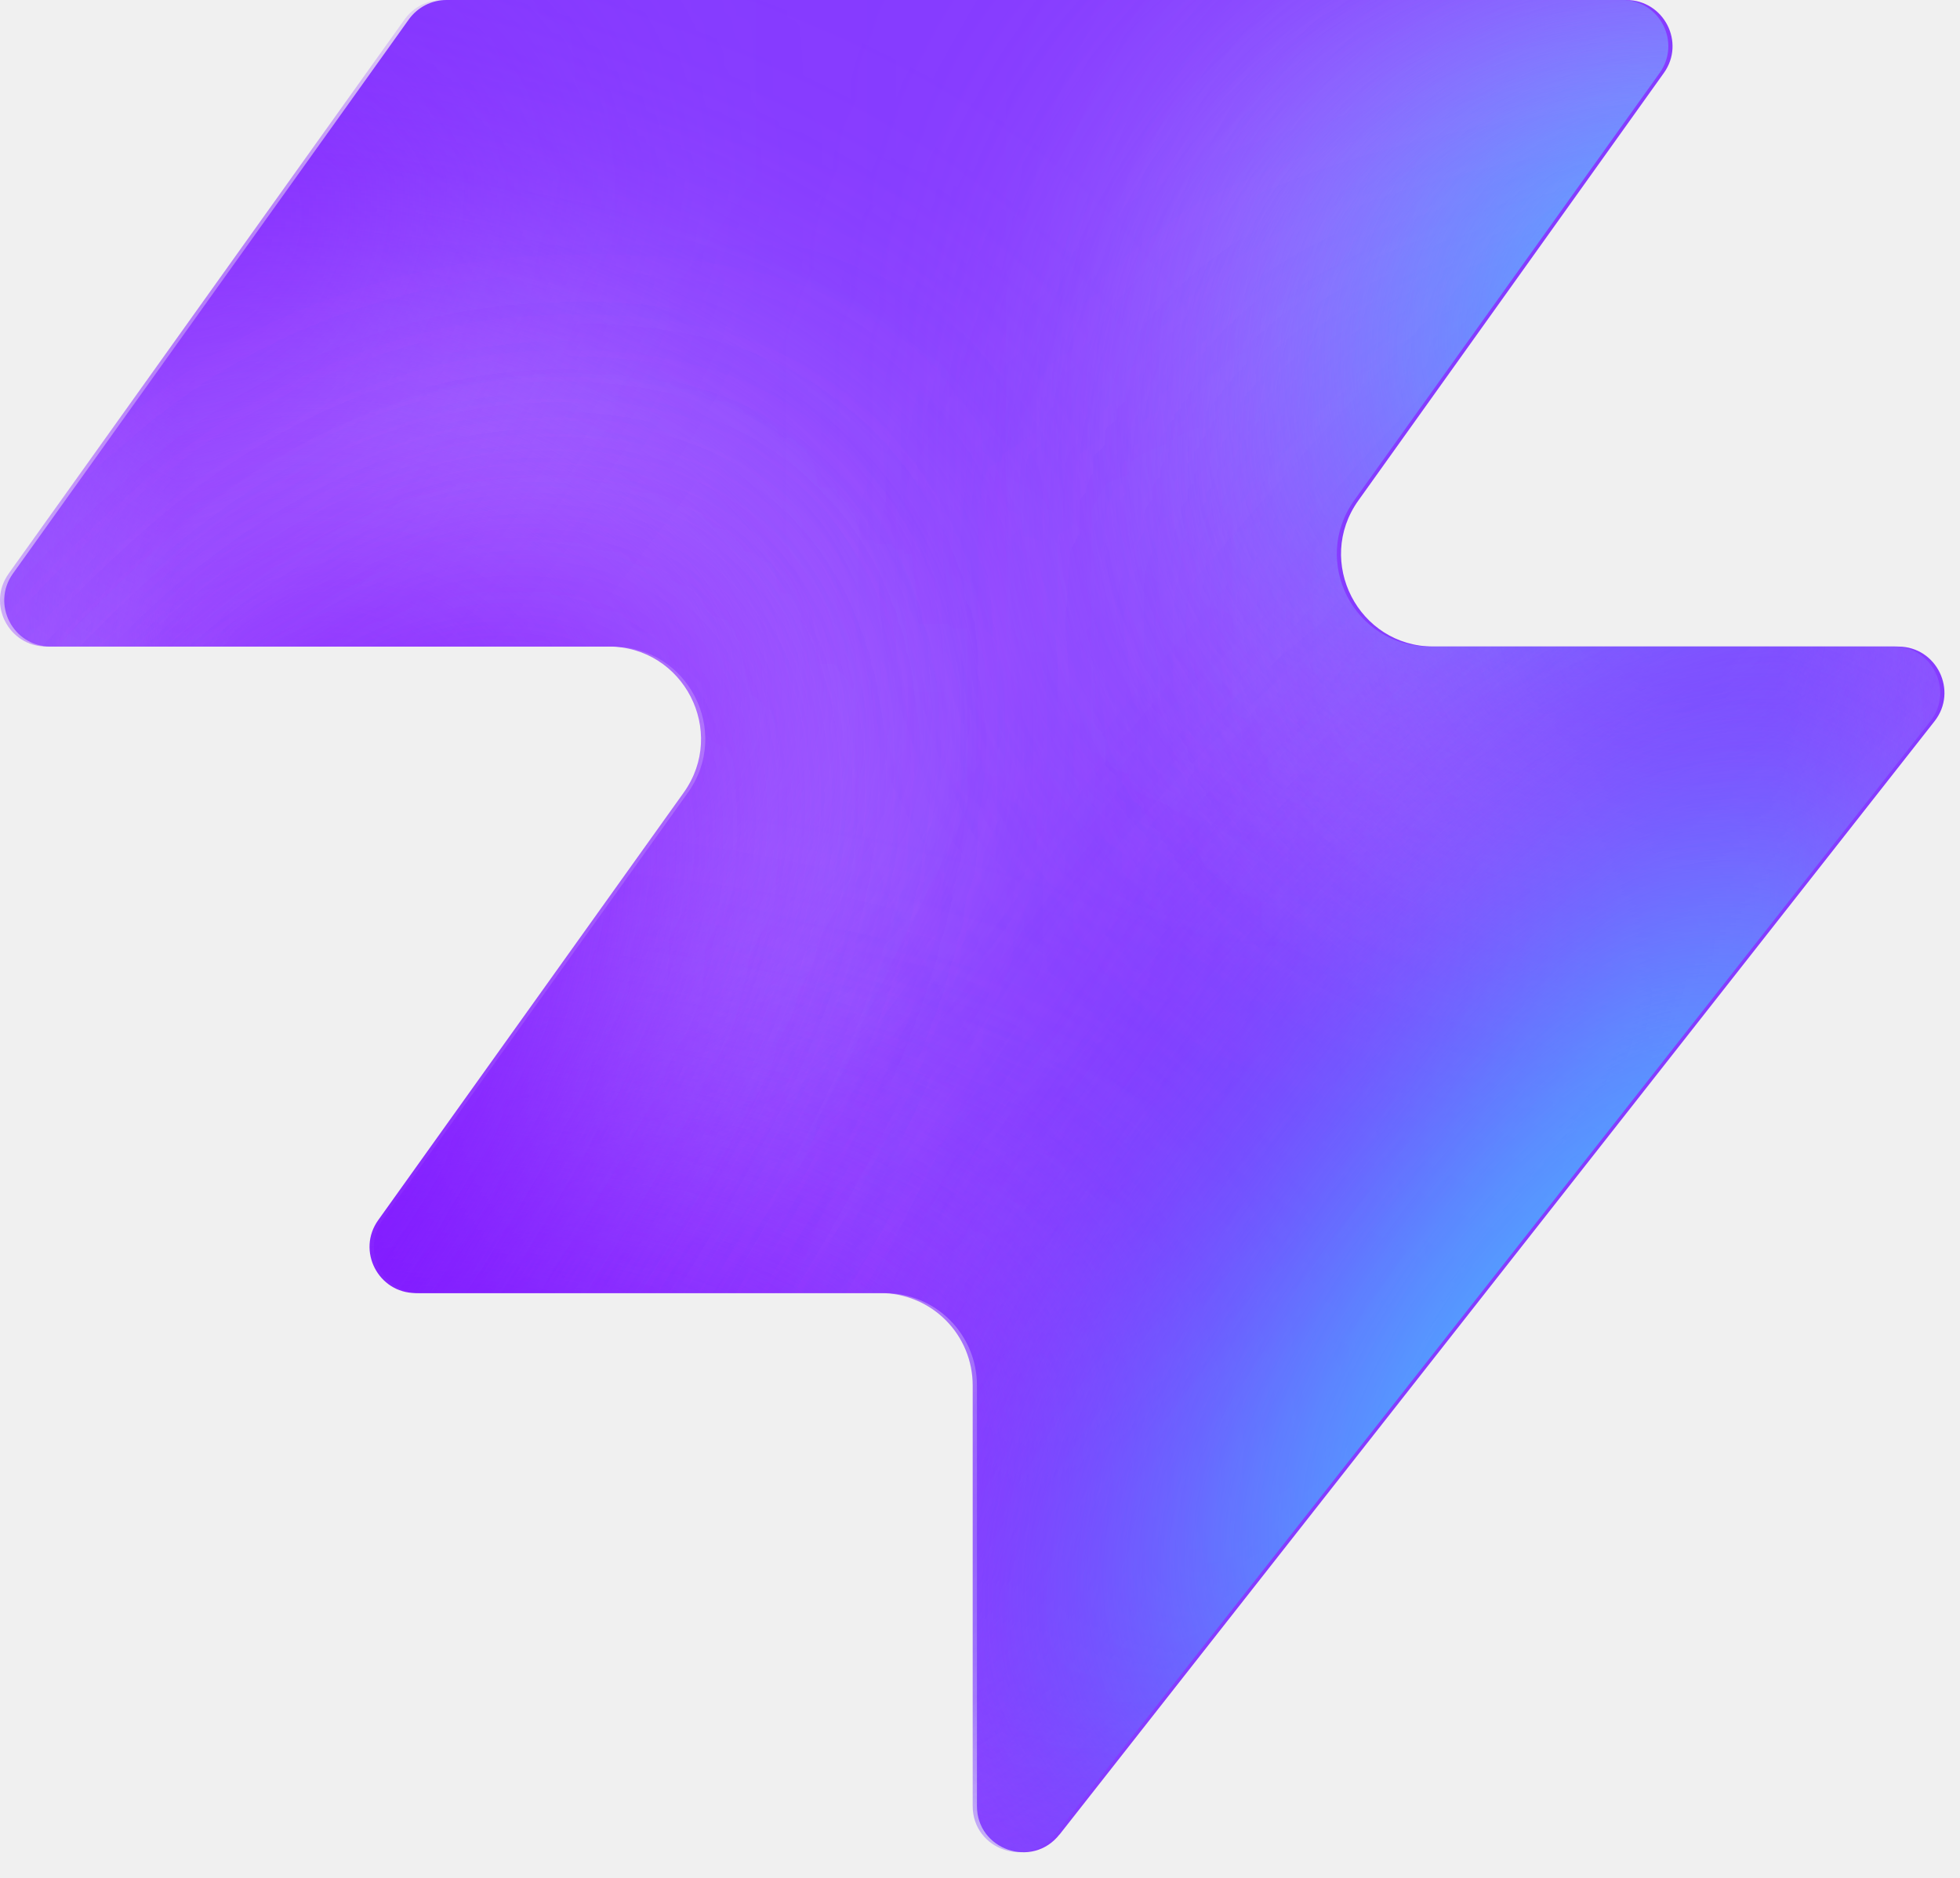
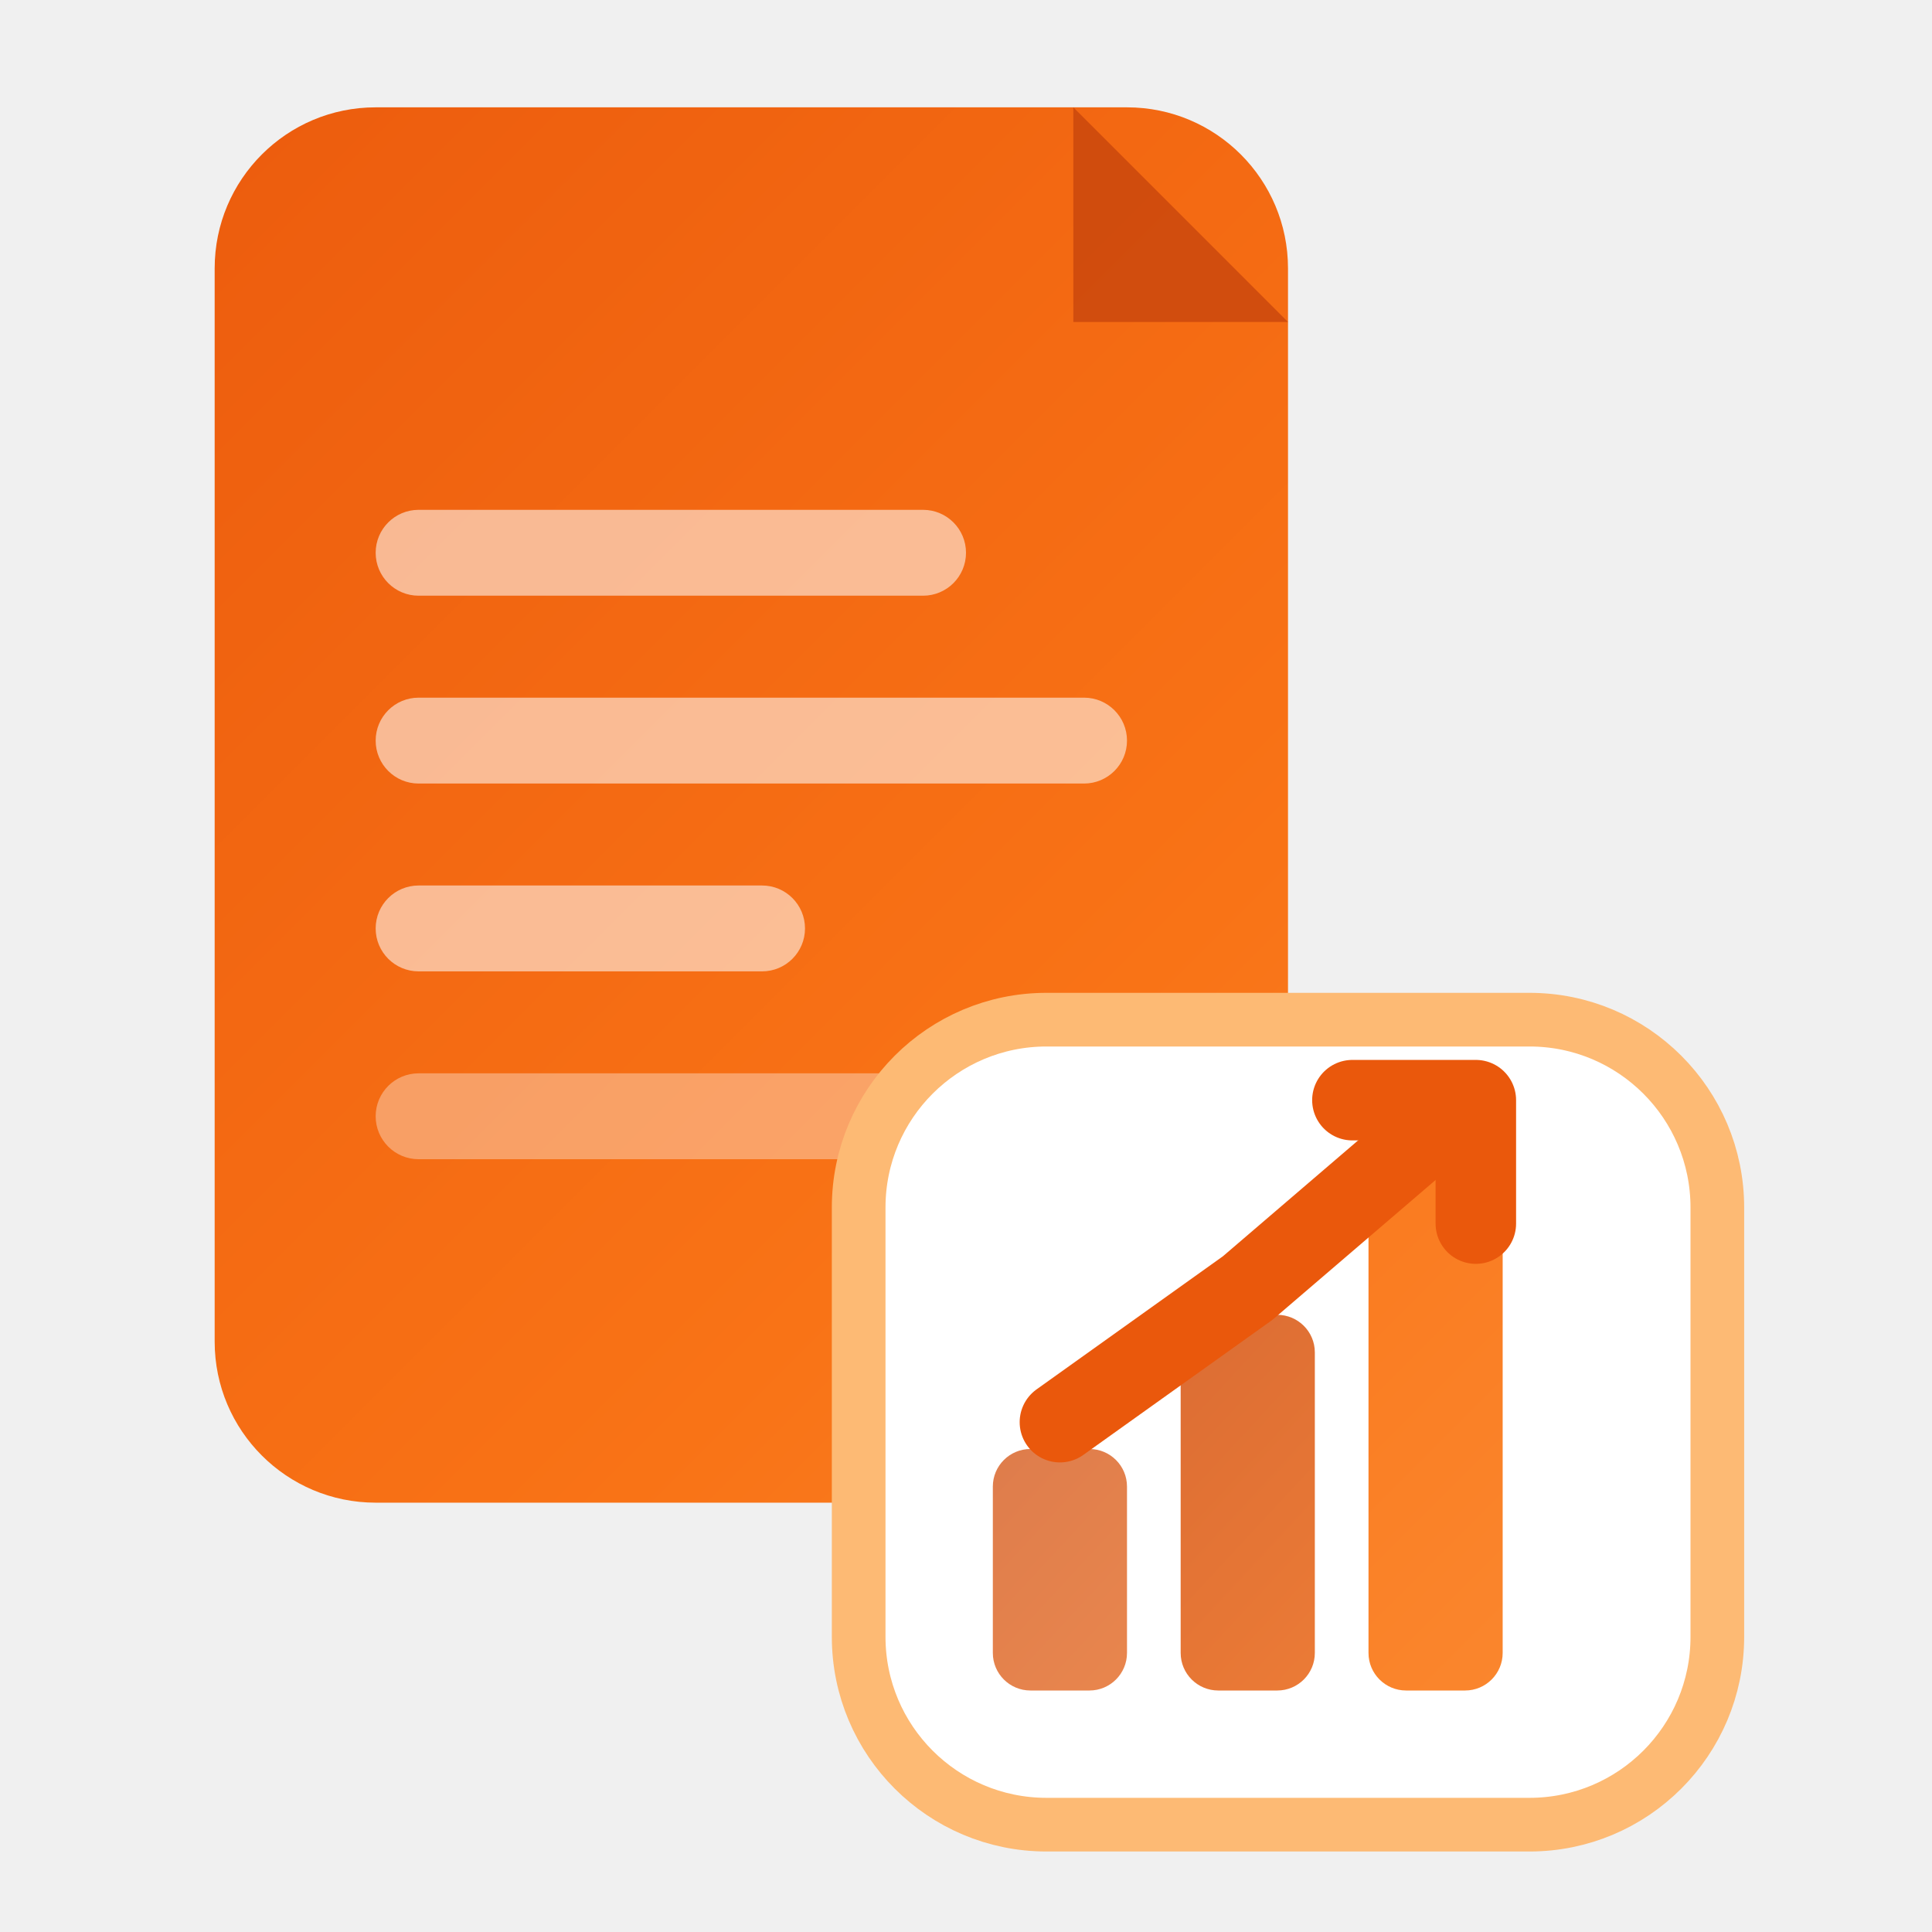
- <svg xmlns="http://www.w3.org/2000/svg" width="48" height="46" fill="none" viewBox="0 0 48 46">
-   <path fill="#863bff" d="M25.946 44.938c-.664.845-2.021.375-2.021-.698V33.937a2.26 2.26 0 0 0-2.262-2.262H10.287c-.92 0-1.456-1.04-.92-1.788l7.48-10.471c1.07-1.497 0-3.578-1.842-3.578H1.237c-.92 0-1.456-1.04-.92-1.788L10.013.474c.214-.297.556-.474.92-.474h28.894c.92 0 1.456 1.04.92 1.788l-7.48 10.471c-1.07 1.498 0 3.579 1.842 3.579h11.377c.943 0 1.473 1.088.89 1.83L25.947 44.94z" style="fill:#863bff;fill:color(display-p3 .525 .23 1);fill-opacity:1" />
-   <mask id="a" width="48" height="46" x="0" y="0" maskUnits="userSpaceOnUse" style="mask-type:alpha">
-     <path fill="#000" d="M25.842 44.938c-.664.844-2.021.375-2.021-.698V33.937a2.26 2.26 0 0 0-2.262-2.262H10.183c-.92 0-1.456-1.04-.92-1.788l7.48-10.471c1.07-1.498 0-3.579-1.842-3.579H1.133c-.92 0-1.456-1.04-.92-1.787L9.91.473c.214-.297.556-.474.92-.474h28.894c.92 0 1.456 1.04.92 1.788l-7.48 10.471c-1.07 1.498 0 3.578 1.842 3.578h11.377c.943 0 1.473 1.088.89 1.832L25.843 44.94z" style="fill:#000;fill-opacity:1" />
-   </mask>
-   <g mask="url(#a)">
-     <g filter="url(#b)">
-       <ellipse cx="5.508" cy="14.704" fill="#ede6ff" rx="5.508" ry="14.704" style="fill:#ede6ff;fill:color(display-p3 .927 .903 1);fill-opacity:1" transform="matrix(.00324 1 1 -.00324 -4.47 31.516)" />
-     </g>
-     <g filter="url(#c)">
-       <ellipse cx="10.399" cy="29.851" fill="#ede6ff" rx="10.399" ry="29.851" style="fill:#ede6ff;fill:color(display-p3 .927 .903 1);fill-opacity:1" transform="matrix(.00324 1 1 -.00324 -39.328 7.883)" />
-     </g>
-     <g filter="url(#d)">
-       <ellipse cx="5.508" cy="30.487" fill="#7e14ff" rx="5.508" ry="30.487" style="fill:#7e14ff;fill:color(display-p3 .492 .077 1);fill-opacity:1" transform="rotate(89.814 -25.913 -14.639)scale(1 -1)" />
-     </g>
-     <g filter="url(#e)">
-       <ellipse cx="5.508" cy="30.599" fill="#7e14ff" rx="5.508" ry="30.599" style="fill:#7e14ff;fill:color(display-p3 .492 .077 1);fill-opacity:1" transform="rotate(89.814 -32.644 -3.334)scale(1 -1)" />
-     </g>
-     <g filter="url(#f)">
-       <ellipse cx="5.508" cy="30.599" fill="#7e14ff" rx="5.508" ry="30.599" style="fill:#7e14ff;fill:color(display-p3 .492 .077 1);fill-opacity:1" transform="matrix(.00324 1 1 -.00324 -34.34 30.47)" />
-     </g>
-     <g filter="url(#g)">
-       <ellipse cx="14.072" cy="22.078" fill="#ede6ff" rx="14.072" ry="22.078" style="fill:#ede6ff;fill:color(display-p3 .927 .903 1);fill-opacity:1" transform="rotate(93.35 24.506 48.493)scale(-1 1)" />
-     </g>
-     <g filter="url(#h)">
-       <ellipse cx="3.47" cy="21.501" fill="#7e14ff" rx="3.47" ry="21.501" style="fill:#7e14ff;fill:color(display-p3 .492 .077 1);fill-opacity:1" transform="rotate(89.009 28.708 47.59)scale(-1 1)" />
-     </g>
-     <g filter="url(#i)">
-       <ellipse cx="3.47" cy="21.501" fill="#7e14ff" rx="3.47" ry="21.501" style="fill:#7e14ff;fill:color(display-p3 .492 .077 1);fill-opacity:1" transform="rotate(89.009 28.708 47.59)scale(-1 1)" />
-     </g>
-     <g filter="url(#j)">
-       <ellipse cx=".387" cy="8.972" fill="#7e14ff" rx="4.407" ry="29.108" style="fill:#7e14ff;fill:color(display-p3 .492 .077 1);fill-opacity:1" transform="rotate(39.51 .387 8.972)" />
-     </g>
-     <g filter="url(#k)">
-       <ellipse cx="47.523" cy="-6.092" fill="#7e14ff" rx="4.407" ry="29.108" style="fill:#7e14ff;fill:color(display-p3 .492 .077 1);fill-opacity:1" transform="rotate(37.892 47.523 -6.092)" />
-     </g>
-     <g filter="url(#l)">
-       <ellipse cx="41.412" cy="6.333" fill="#47bfff" rx="5.971" ry="9.665" style="fill:#47bfff;fill:color(display-p3 .28 .748 1);fill-opacity:1" transform="rotate(37.892 41.412 6.333)" />
-     </g>
-     <g filter="url(#m)">
-       <ellipse cx="-1.879" cy="38.332" fill="#7e14ff" rx="4.407" ry="29.108" style="fill:#7e14ff;fill:color(display-p3 .492 .077 1);fill-opacity:1" transform="rotate(37.892 -1.88 38.332)" />
-     </g>
-     <g filter="url(#n)">
-       <ellipse cx="-1.879" cy="38.332" fill="#7e14ff" rx="4.407" ry="29.108" style="fill:#7e14ff;fill:color(display-p3 .492 .077 1);fill-opacity:1" transform="rotate(37.892 -1.88 38.332)" />
-     </g>
-     <g filter="url(#o)">
-       <ellipse cx="35.651" cy="29.907" fill="#7e14ff" rx="4.407" ry="29.108" style="fill:#7e14ff;fill:color(display-p3 .492 .077 1);fill-opacity:1" transform="rotate(37.892 35.651 29.907)" />
-     </g>
-     <g filter="url(#p)">
-       <ellipse cx="38.418" cy="32.4" fill="#47bfff" rx="5.971" ry="15.297" style="fill:#47bfff;fill:color(display-p3 .28 .748 1);fill-opacity:1" transform="rotate(37.892 38.418 32.4)" />
-     </g>
-   </g>
+ <svg xmlns="http://www.w3.org/2000/svg" width="36" height="36" viewBox="0 0 36 36" fill="none">
  <defs>
-     <filter id="b" width="60.045" height="41.654" x="-19.77" y="16.149" color-interpolation-filters="sRGB" filterUnits="userSpaceOnUse">
-       <feFlood flood-opacity="0" result="BackgroundImageFix" />
-       <feBlend in="SourceGraphic" in2="BackgroundImageFix" result="shape" />
-       <feGaussianBlur result="effect1_foregroundBlur_2002_17158" stdDeviation="7.659" />
-     </filter>
-     <filter id="c" width="90.34" height="51.437" x="-54.613" y="-7.533" color-interpolation-filters="sRGB" filterUnits="userSpaceOnUse">
-       <feFlood flood-opacity="0" result="BackgroundImageFix" />
-       <feBlend in="SourceGraphic" in2="BackgroundImageFix" result="shape" />
-       <feGaussianBlur result="effect1_foregroundBlur_2002_17158" stdDeviation="7.659" />
-     </filter>
-     <filter id="d" width="79.355" height="29.4" x="-49.64" y="2.03" color-interpolation-filters="sRGB" filterUnits="userSpaceOnUse">
-       <feFlood flood-opacity="0" result="BackgroundImageFix" />
-       <feBlend in="SourceGraphic" in2="BackgroundImageFix" result="shape" />
-       <feGaussianBlur result="effect1_foregroundBlur_2002_17158" stdDeviation="4.596" />
-     </filter>
-     <filter id="e" width="79.579" height="29.4" x="-45.045" y="20.029" color-interpolation-filters="sRGB" filterUnits="userSpaceOnUse">
-       <feFlood flood-opacity="0" result="BackgroundImageFix" />
-       <feBlend in="SourceGraphic" in2="BackgroundImageFix" result="shape" />
-       <feGaussianBlur result="effect1_foregroundBlur_2002_17158" stdDeviation="4.596" />
-     </filter>
-     <filter id="f" width="79.579" height="29.4" x="-43.513" y="21.178" color-interpolation-filters="sRGB" filterUnits="userSpaceOnUse">
-       <feFlood flood-opacity="0" result="BackgroundImageFix" />
-       <feBlend in="SourceGraphic" in2="BackgroundImageFix" result="shape" />
-       <feGaussianBlur result="effect1_foregroundBlur_2002_17158" stdDeviation="4.596" />
-     </filter>
-     <filter id="g" width="74.749" height="58.852" x="15.756" y="-17.901" color-interpolation-filters="sRGB" filterUnits="userSpaceOnUse">
-       <feFlood flood-opacity="0" result="BackgroundImageFix" />
-       <feBlend in="SourceGraphic" in2="BackgroundImageFix" result="shape" />
-       <feGaussianBlur result="effect1_foregroundBlur_2002_17158" stdDeviation="7.659" />
-     </filter>
-     <filter id="h" width="61.377" height="25.362" x="23.548" y="2.284" color-interpolation-filters="sRGB" filterUnits="userSpaceOnUse">
-       <feFlood flood-opacity="0" result="BackgroundImageFix" />
-       <feBlend in="SourceGraphic" in2="BackgroundImageFix" result="shape" />
-       <feGaussianBlur result="effect1_foregroundBlur_2002_17158" stdDeviation="4.596" />
-     </filter>
-     <filter id="i" width="61.377" height="25.362" x="23.548" y="2.284" color-interpolation-filters="sRGB" filterUnits="userSpaceOnUse">
-       <feFlood flood-opacity="0" result="BackgroundImageFix" />
-       <feBlend in="SourceGraphic" in2="BackgroundImageFix" result="shape" />
-       <feGaussianBlur result="effect1_foregroundBlur_2002_17158" stdDeviation="4.596" />
-     </filter>
-     <filter id="j" width="56.045" height="63.649" x="-27.636" y="-22.853" color-interpolation-filters="sRGB" filterUnits="userSpaceOnUse">
-       <feFlood flood-opacity="0" result="BackgroundImageFix" />
-       <feBlend in="SourceGraphic" in2="BackgroundImageFix" result="shape" />
-       <feGaussianBlur result="effect1_foregroundBlur_2002_17158" stdDeviation="4.596" />
-     </filter>
-     <filter id="k" width="54.814" height="64.646" x="20.116" y="-38.415" color-interpolation-filters="sRGB" filterUnits="userSpaceOnUse">
-       <feFlood flood-opacity="0" result="BackgroundImageFix" />
-       <feBlend in="SourceGraphic" in2="BackgroundImageFix" result="shape" />
-       <feGaussianBlur result="effect1_foregroundBlur_2002_17158" stdDeviation="4.596" />
-     </filter>
-     <filter id="l" width="33.541" height="35.313" x="24.641" y="-11.323" color-interpolation-filters="sRGB" filterUnits="userSpaceOnUse">
-       <feFlood flood-opacity="0" result="BackgroundImageFix" />
-       <feBlend in="SourceGraphic" in2="BackgroundImageFix" result="shape" />
-       <feGaussianBlur result="effect1_foregroundBlur_2002_17158" stdDeviation="4.596" />
-     </filter>
-     <filter id="m" width="54.814" height="64.646" x="-29.286" y="6.009" color-interpolation-filters="sRGB" filterUnits="userSpaceOnUse">
-       <feFlood flood-opacity="0" result="BackgroundImageFix" />
-       <feBlend in="SourceGraphic" in2="BackgroundImageFix" result="shape" />
-       <feGaussianBlur result="effect1_foregroundBlur_2002_17158" stdDeviation="4.596" />
-     </filter>
-     <filter id="n" width="54.814" height="64.646" x="-29.286" y="6.009" color-interpolation-filters="sRGB" filterUnits="userSpaceOnUse">
-       <feFlood flood-opacity="0" result="BackgroundImageFix" />
-       <feBlend in="SourceGraphic" in2="BackgroundImageFix" result="shape" />
-       <feGaussianBlur result="effect1_foregroundBlur_2002_17158" stdDeviation="4.596" />
-     </filter>
-     <filter id="o" width="54.814" height="64.646" x="8.244" y="-2.416" color-interpolation-filters="sRGB" filterUnits="userSpaceOnUse">
-       <feFlood flood-opacity="0" result="BackgroundImageFix" />
-       <feBlend in="SourceGraphic" in2="BackgroundImageFix" result="shape" />
-       <feGaussianBlur result="effect1_foregroundBlur_2002_17158" stdDeviation="4.596" />
-     </filter>
-     <filter id="p" width="39.409" height="43.623" x="18.713" y="10.588" color-interpolation-filters="sRGB" filterUnits="userSpaceOnUse">
-       <feFlood flood-opacity="0" result="BackgroundImageFix" />
-       <feBlend in="SourceGraphic" in2="BackgroundImageFix" result="shape" />
-       <feGaussianBlur result="effect1_foregroundBlur_2002_17158" stdDeviation="4.596" />
-     </filter>
+     <linearGradient id="lgA" x1="0" y1="0" x2="36" y2="36" gradientUnits="userSpaceOnUse">
+       <stop offset="0%" stop-color="#EA580C" />
+       <stop offset="55%" stop-color="#F97316" />
+       <stop offset="100%" stop-color="#FB923C" />
+     </linearGradient>
+     <linearGradient id="lgB" x1="17" y1="20" x2="31" y2="33" gradientUnits="userSpaceOnUse">
+       <stop offset="0%" stop-color="#C2410C" />
+       <stop offset="100%" stop-color="#F97316" />
+     </linearGradient>
  </defs>
+   <rect x="4" y="2" width="20" height="26" rx="3" fill="url(#lgA)" />
+   <path d="M20 2 L24 6 L20 6 Z" fill="#C2410C" fill-opacity="0.7" />
+   <rect x="7" y="9.5" width="11" height="1.6" rx="0.8" fill="white" fill-opacity="0.55" />
+   <rect x="7" y="13" width="14" height="1.6" rx="0.8" fill="white" fill-opacity="0.55" />
+   <rect x="7" y="16.5" width="8" height="1.6" rx="0.8" fill="white" fill-opacity="0.55" />
+   <rect x="7" y="20" width="11" height="1.6" rx="0.8" fill="white" fill-opacity="0.35" />
+   <rect x="16" y="19" width="16" height="15" rx="3.5" fill="white" />
+   <rect x="16" y="19" width="16" height="15" rx="3.5" stroke="#FDBA74" stroke-width="1" />
+   <rect x="18.5" y="27" width="2.5" height="4.5" rx="0.7" fill="url(#lgB)" fill-opacity="0.75" />
+   <rect x="22" y="24.5" width="2.5" height="7" rx="0.7" fill="url(#lgB)" fill-opacity="0.85" />
+   <rect x="25.5" y="21.5" width="2.5" height="10" rx="0.7" fill="url(#lgA)" />
+   <path d="M19.75 26.5 L23.25 24 L26.75 21" stroke="#EA580C" stroke-width="1.5" stroke-linecap="round" stroke-linejoin="round" />
+   <path d="M25.2 20.5 L27.5 20.5 L27.5 22.8" stroke="#EA580C" stroke-width="1.5" stroke-linecap="round" stroke-linejoin="round" />
</svg>
